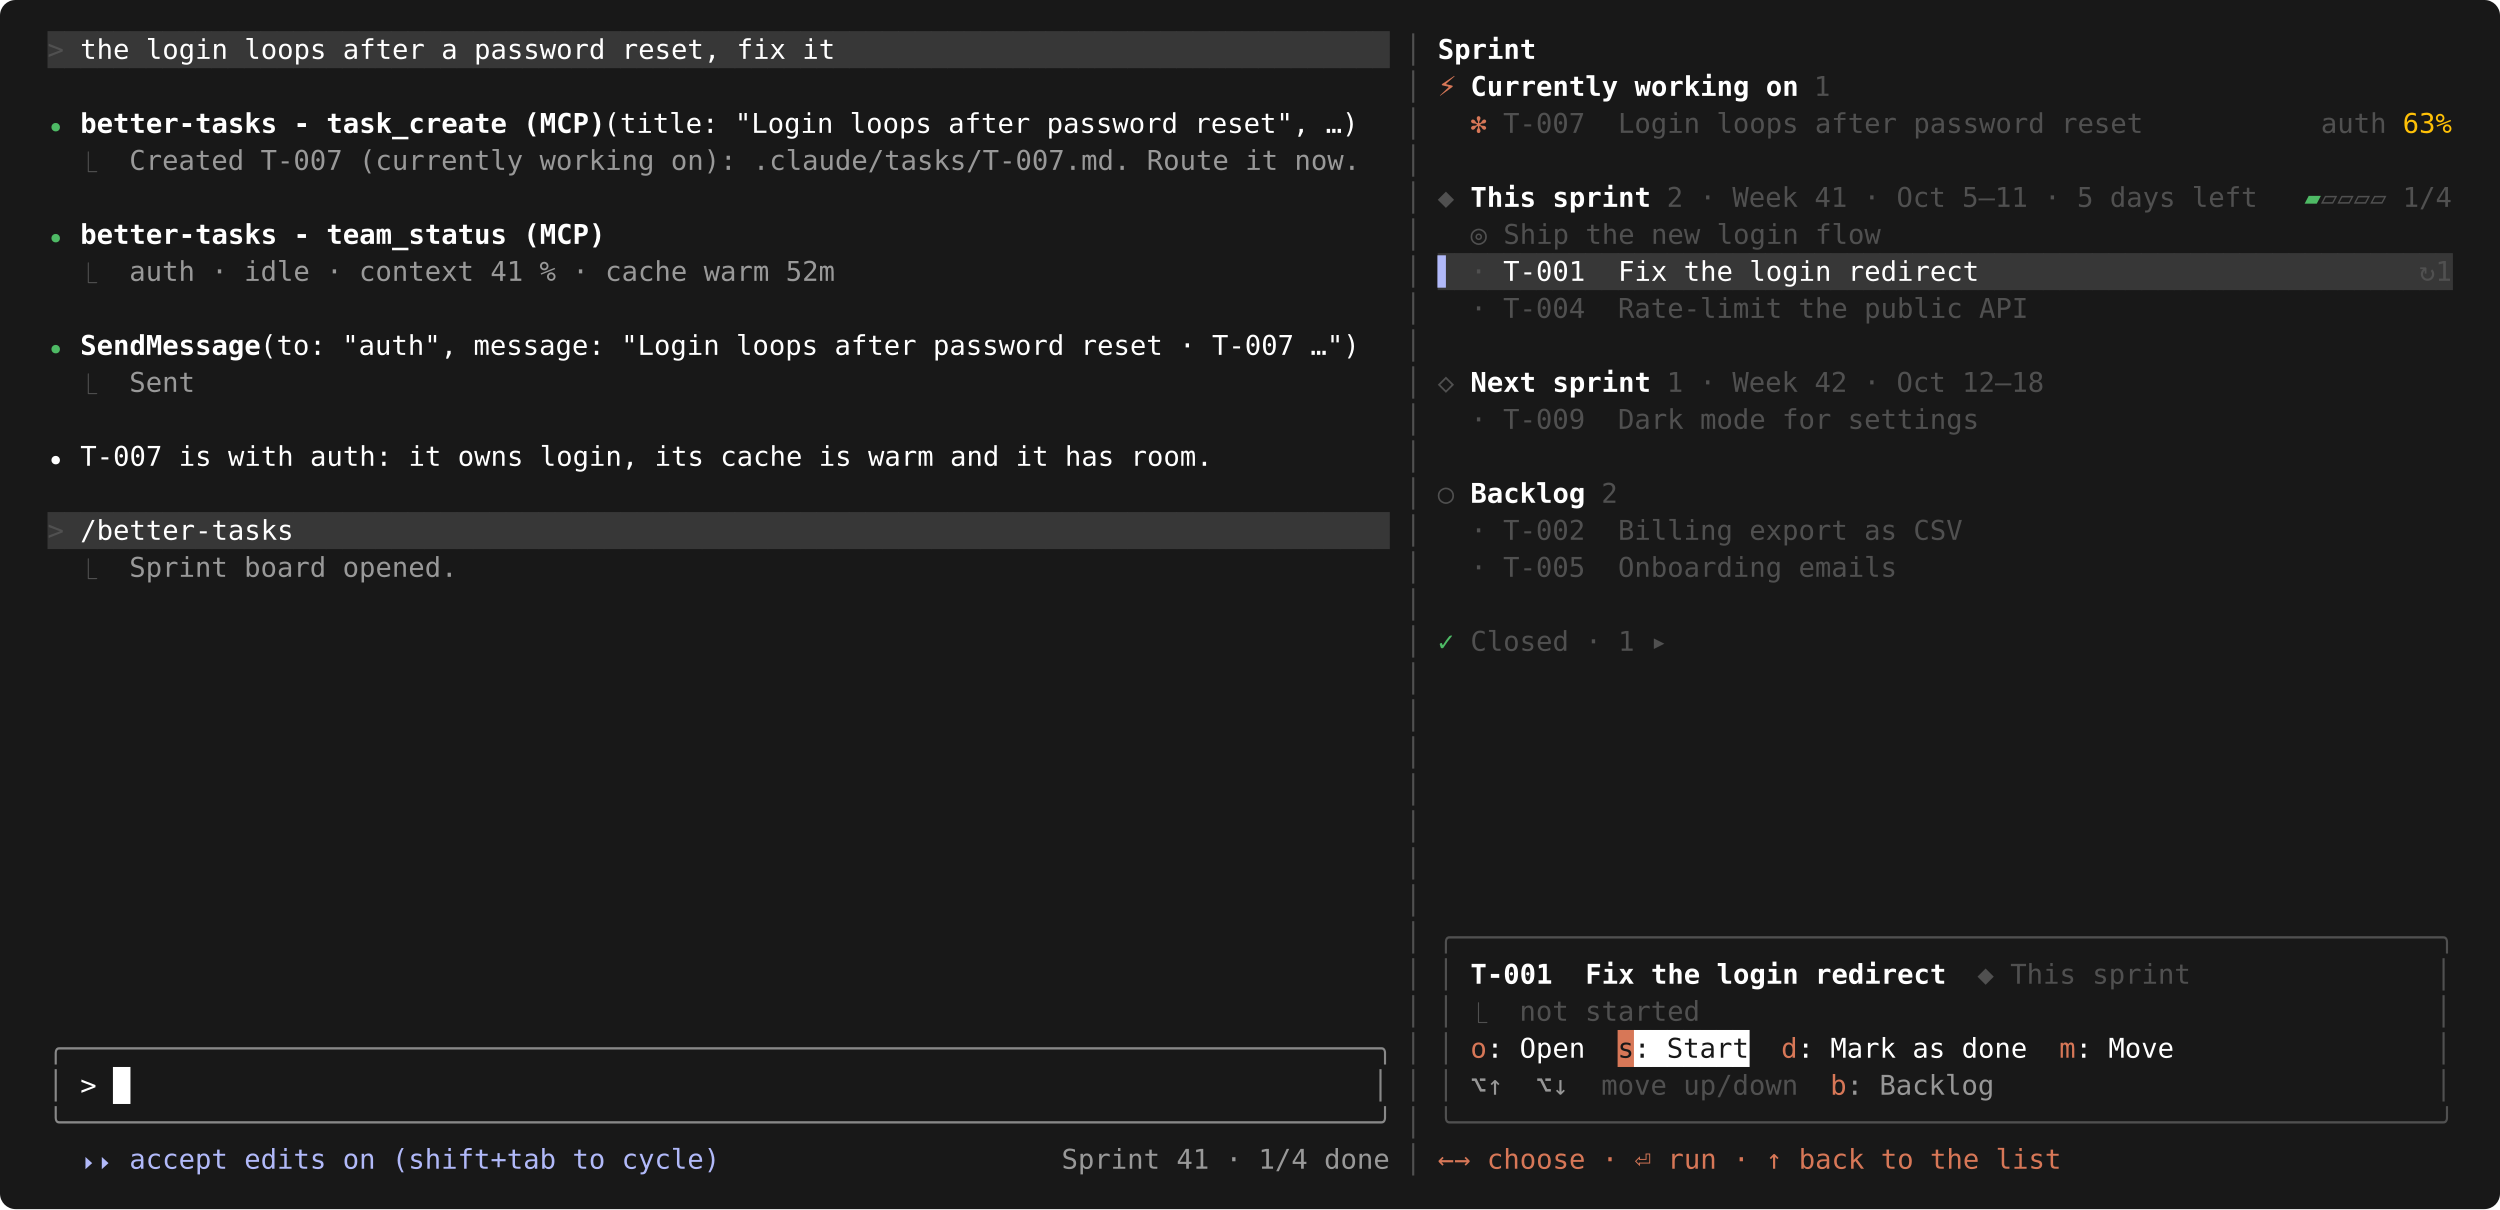
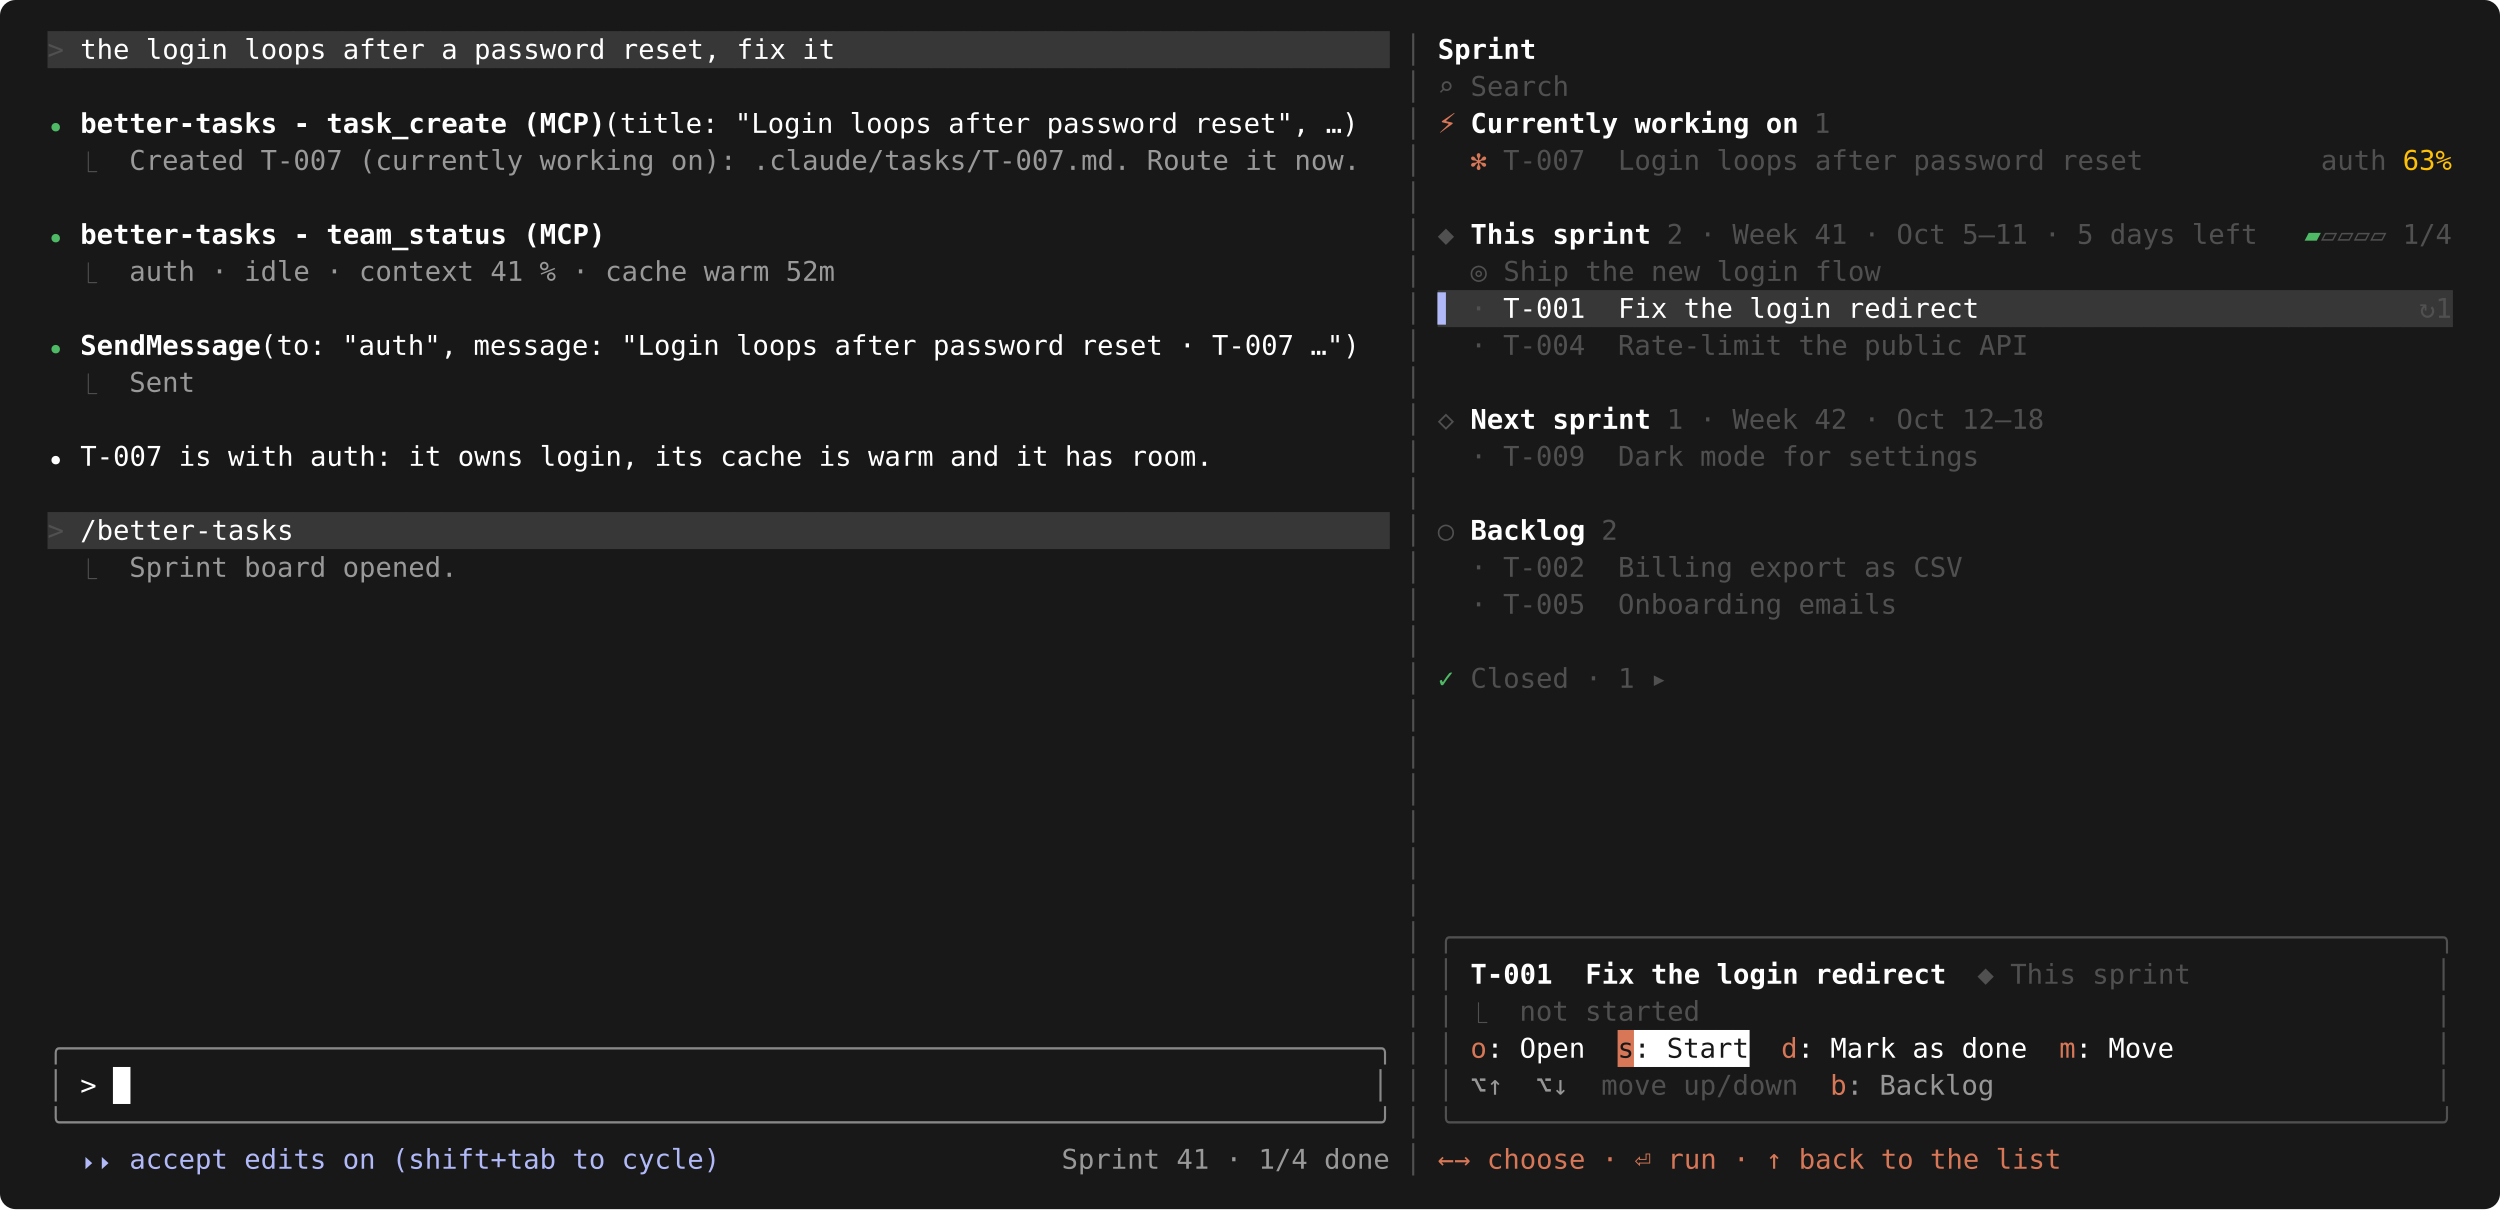
<svg xmlns="http://www.w3.org/2000/svg" width="1284" height="621" viewBox="0 0 1284 621" font-family="JetBrains Mono, SF Mono, Menlo, Consolas, monospace" font-size="14">
  <rect width="100%" height="100%" rx="8" fill="rgb(24,24,24)" />
  <rect x="24.4" y="16" width="9" height="19" fill="rgb(55,55,55)" />
  <rect x="32.8" y="16" width="9" height="19" fill="rgb(55,55,55)" />
  <rect x="41.2" y="16" width="9" height="19" fill="rgb(55,55,55)" />
  <rect x="49.6" y="16" width="9" height="19" fill="rgb(55,55,55)" />
  <rect x="58.0" y="16" width="9" height="19" fill="rgb(55,55,55)" />
  <rect x="66.4" y="16" width="9" height="19" fill="rgb(55,55,55)" />
  <rect x="74.8" y="16" width="9" height="19" fill="rgb(55,55,55)" />
  <rect x="83.2" y="16" width="9" height="19" fill="rgb(55,55,55)" />
  <rect x="91.6" y="16" width="9" height="19" fill="rgb(55,55,55)" />
  <rect x="100.0" y="16" width="9" height="19" fill="rgb(55,55,55)" />
  <rect x="108.4" y="16" width="9" height="19" fill="rgb(55,55,55)" />
  <rect x="116.8" y="16" width="9" height="19" fill="rgb(55,55,55)" />
  <rect x="125.2" y="16" width="9" height="19" fill="rgb(55,55,55)" />
  <rect x="133.6" y="16" width="9" height="19" fill="rgb(55,55,55)" />
  <rect x="142.0" y="16" width="9" height="19" fill="rgb(55,55,55)" />
  <rect x="150.4" y="16" width="9" height="19" fill="rgb(55,55,55)" />
  <rect x="158.8" y="16" width="9" height="19" fill="rgb(55,55,55)" />
  <rect x="167.2" y="16" width="9" height="19" fill="rgb(55,55,55)" />
  <rect x="175.6" y="16" width="9" height="19" fill="rgb(55,55,55)" />
  <rect x="184.0" y="16" width="9" height="19" fill="rgb(55,55,55)" />
  <rect x="192.4" y="16" width="9" height="19" fill="rgb(55,55,55)" />
  <rect x="200.8" y="16" width="9" height="19" fill="rgb(55,55,55)" />
  <rect x="209.2" y="16" width="9" height="19" fill="rgb(55,55,55)" />
  <rect x="217.6" y="16" width="9" height="19" fill="rgb(55,55,55)" />
  <rect x="226.0" y="16" width="9" height="19" fill="rgb(55,55,55)" />
  <rect x="234.4" y="16" width="9" height="19" fill="rgb(55,55,55)" />
  <rect x="242.8" y="16" width="9" height="19" fill="rgb(55,55,55)" />
  <rect x="251.2" y="16" width="9" height="19" fill="rgb(55,55,55)" />
  <rect x="259.6" y="16" width="9" height="19" fill="rgb(55,55,55)" />
  <rect x="268.0" y="16" width="9" height="19" fill="rgb(55,55,55)" />
  <rect x="276.4" y="16" width="9" height="19" fill="rgb(55,55,55)" />
  <rect x="284.8" y="16" width="9" height="19" fill="rgb(55,55,55)" />
  <rect x="293.2" y="16" width="9" height="19" fill="rgb(55,55,55)" />
  <rect x="301.6" y="16" width="9" height="19" fill="rgb(55,55,55)" />
  <rect x="310.0" y="16" width="9" height="19" fill="rgb(55,55,55)" />
  <rect x="318.4" y="16" width="9" height="19" fill="rgb(55,55,55)" />
  <rect x="326.8" y="16" width="9" height="19" fill="rgb(55,55,55)" />
  <rect x="335.2" y="16" width="9" height="19" fill="rgb(55,55,55)" />
  <rect x="343.6" y="16" width="9" height="19" fill="rgb(55,55,55)" />
  <rect x="352.0" y="16" width="9" height="19" fill="rgb(55,55,55)" />
  <rect x="360.4" y="16" width="9" height="19" fill="rgb(55,55,55)" />
  <rect x="368.8" y="16" width="9" height="19" fill="rgb(55,55,55)" />
  <rect x="377.2" y="16" width="9" height="19" fill="rgb(55,55,55)" />
  <rect x="385.6" y="16" width="9" height="19" fill="rgb(55,55,55)" />
  <rect x="394.0" y="16" width="9" height="19" fill="rgb(55,55,55)" />
  <rect x="402.4" y="16" width="9" height="19" fill="rgb(55,55,55)" />
  <rect x="410.8" y="16" width="9" height="19" fill="rgb(55,55,55)" />
  <rect x="419.2" y="16" width="9" height="19" fill="rgb(55,55,55)" />
  <rect x="427.6" y="16" width="9" height="19" fill="rgb(55,55,55)" />
  <rect x="436.0" y="16" width="9" height="19" fill="rgb(55,55,55)" />
  <rect x="444.4" y="16" width="9" height="19" fill="rgb(55,55,55)" />
  <rect x="452.8" y="16" width="9" height="19" fill="rgb(55,55,55)" />
  <rect x="461.2" y="16" width="9" height="19" fill="rgb(55,55,55)" />
  <rect x="469.6" y="16" width="9" height="19" fill="rgb(55,55,55)" />
  <rect x="478.0" y="16" width="9" height="19" fill="rgb(55,55,55)" />
  <rect x="486.4" y="16" width="9" height="19" fill="rgb(55,55,55)" />
  <rect x="494.8" y="16" width="9" height="19" fill="rgb(55,55,55)" />
  <rect x="503.2" y="16" width="9" height="19" fill="rgb(55,55,55)" />
  <rect x="511.6" y="16" width="9" height="19" fill="rgb(55,55,55)" />
  <rect x="520.0" y="16" width="9" height="19" fill="rgb(55,55,55)" />
  <rect x="528.4" y="16" width="9" height="19" fill="rgb(55,55,55)" />
  <rect x="536.8" y="16" width="9" height="19" fill="rgb(55,55,55)" />
  <rect x="545.2" y="16" width="9" height="19" fill="rgb(55,55,55)" />
  <rect x="553.6" y="16" width="9" height="19" fill="rgb(55,55,55)" />
  <rect x="562.0" y="16" width="9" height="19" fill="rgb(55,55,55)" />
  <rect x="570.4" y="16" width="9" height="19" fill="rgb(55,55,55)" />
  <rect x="578.8" y="16" width="9" height="19" fill="rgb(55,55,55)" />
  <rect x="587.2" y="16" width="9" height="19" fill="rgb(55,55,55)" />
  <rect x="595.6" y="16" width="9" height="19" fill="rgb(55,55,55)" />
  <rect x="604.0" y="16" width="9" height="19" fill="rgb(55,55,55)" />
  <rect x="612.4" y="16" width="9" height="19" fill="rgb(55,55,55)" />
  <rect x="620.8" y="16" width="9" height="19" fill="rgb(55,55,55)" />
  <rect x="629.2" y="16" width="9" height="19" fill="rgb(55,55,55)" />
  <rect x="637.6" y="16" width="9" height="19" fill="rgb(55,55,55)" />
  <rect x="646.0" y="16" width="9" height="19" fill="rgb(55,55,55)" />
  <rect x="654.4" y="16" width="9" height="19" fill="rgb(55,55,55)" />
  <rect x="662.8" y="16" width="9" height="19" fill="rgb(55,55,55)" />
  <rect x="671.2" y="16" width="9" height="19" fill="rgb(55,55,55)" />
  <rect x="679.6" y="16" width="9" height="19" fill="rgb(55,55,55)" />
  <rect x="688.0" y="16" width="9" height="19" fill="rgb(55,55,55)" />
  <rect x="696.4" y="16" width="9" height="19" fill="rgb(55,55,55)" />
  <rect x="704.8" y="16" width="9" height="19" fill="rgb(55,55,55)" />
  <text x="24.4" y="30.25" fill="rgb(80,80,80)" textLength="16.8" xml:space="preserve">&gt; </text>
  <text x="41.2" y="30.25" fill="rgb(255,255,255)" textLength="386.4" xml:space="preserve">the login loops after a password reset, fix it</text>
  <text x="721.6" y="30.25" fill="rgb(80,80,80)" textLength="8.4" xml:space="preserve">│</text>
  <text x="730.0" y="30.25" fill="rgb(255,255,255)" font-weight="bold" textLength="67.2" xml:space="preserve"> Sprint </text>
  <text x="721.6" y="49.25" fill="rgb(80,80,80)" textLength="8.4" xml:space="preserve">│</text>
-   <text x="738.4" y="49.25" fill="rgb(215,119,87)" textLength="16.8" xml:space="preserve">⚡ </text>
-   <text x="755.2" y="49.25" fill="rgb(255,255,255)" font-weight="bold" textLength="168.0" xml:space="preserve">Currently working on</text>
-   <text x="923.2" y="49.25" fill="rgb(80,80,80)" textLength="16.8" xml:space="preserve"> 1</text>
+   <text x="738.4" y="49.25" fill="rgb(80,80,80)" textLength="67.2" xml:space="preserve">⌕ Search</text>
  <text x="24.4" y="68.25" fill="rgb(78,186,101)" textLength="16.8" xml:space="preserve">⏺ </text>
  <text x="41.2" y="68.25" fill="rgb(255,255,255)" font-weight="bold" textLength="268.8" xml:space="preserve">better-tasks - task_create (MCP)</text>
  <text x="310.0" y="68.25" fill="rgb(255,255,255)" textLength="386.4" xml:space="preserve">(title: "Login loops after password reset", …)</text>
  <text x="721.6" y="68.25" fill="rgb(80,80,80)" textLength="8.4" xml:space="preserve">│</text>
-   <text x="755.2" y="68.25" fill="rgb(215,119,87)" textLength="8.4" xml:space="preserve">✻</text>
-   <text x="772.0" y="68.25" fill="rgb(80,80,80)" textLength="327.6" xml:space="preserve">T-007  Login loops after password reset</text>
-   <text x="1192.0" y="68.25" fill="rgb(80,80,80)" textLength="33.6" xml:space="preserve">auth</text>
-   <text x="1234.0" y="68.25" fill="rgb(255,193,7)" textLength="25.2" xml:space="preserve">63%</text>
+   <text x="738.4" y="68.25" fill="rgb(215,119,87)" textLength="16.8" xml:space="preserve">⚡ </text>
+   <text x="755.2" y="68.25" fill="rgb(255,255,255)" font-weight="bold" textLength="168.0" xml:space="preserve">Currently working on</text>
+   <text x="923.2" y="68.25" fill="rgb(80,80,80)" textLength="16.8" xml:space="preserve"> 1</text>
  <text x="24.4" y="87.25" fill="rgb(80,80,80)" textLength="42.0" xml:space="preserve">  ⎿  </text>
  <text x="66.4" y="87.25" fill="rgb(153,153,153)" textLength="630.0" xml:space="preserve">Created T-007 (currently working on): .claude/tasks/T-007.md. Route it now.</text>
  <text x="721.6" y="87.25" fill="rgb(80,80,80)" textLength="8.4" xml:space="preserve">│</text>
+   <text x="755.2" y="87.25" fill="rgb(215,119,87)" textLength="8.4" xml:space="preserve">✻</text>
+   <text x="772.0" y="87.25" fill="rgb(80,80,80)" textLength="327.6" xml:space="preserve">T-007  Login loops after password reset</text>
+   <text x="1192.0" y="87.25" fill="rgb(80,80,80)" textLength="33.6" xml:space="preserve">auth</text>
+   <text x="1234.0" y="87.25" fill="rgb(255,193,7)" textLength="25.2" xml:space="preserve">63%</text>
  <text x="721.6" y="106.25" fill="rgb(80,80,80)" textLength="8.4" xml:space="preserve">│</text>
-   <text x="738.4" y="106.25" fill="rgb(80,80,80)" textLength="16.8" xml:space="preserve">◆ </text>
-   <text x="755.2" y="106.25" fill="rgb(255,255,255)" font-weight="bold" textLength="92.4" xml:space="preserve">This sprint</text>
-   <text x="847.6" y="106.25" fill="rgb(80,80,80)" textLength="310.8" xml:space="preserve"> 2 · Week 41 · Oct 5–11 · 5 days left</text>
-   <text x="1183.6" y="106.25" fill="rgb(78,186,101)" textLength="8.4" xml:space="preserve">▰</text>
-   <text x="1192.0" y="106.25" fill="rgb(80,80,80)" textLength="33.6" xml:space="preserve">▱▱▱▱</text>
-   <text x="1234.0" y="106.25" fill="rgb(80,80,80)" textLength="25.2" xml:space="preserve">1/4</text>
  <text x="24.4" y="125.25" fill="rgb(78,186,101)" textLength="16.8" xml:space="preserve">⏺ </text>
  <text x="41.2" y="125.25" fill="rgb(255,255,255)" font-weight="bold" textLength="268.8" xml:space="preserve">better-tasks - team_status (MCP)</text>
  <text x="721.6" y="125.25" fill="rgb(80,80,80)" textLength="8.4" xml:space="preserve">│</text>
-   <text x="738.4" y="125.25" fill="rgb(80,80,80)" textLength="226.8" xml:space="preserve">  ◎ Ship the new login flow</text>
-   <rect x="738.4" y="130" width="9" height="19" fill="rgb(55,55,55)" />
-   <rect x="746.8" y="130" width="9" height="19" fill="rgb(55,55,55)" />
-   <rect x="755.2" y="130" width="9" height="19" fill="rgb(55,55,55)" />
-   <rect x="763.6" y="130" width="9" height="19" fill="rgb(55,55,55)" />
-   <rect x="772.0" y="130" width="9" height="19" fill="rgb(55,55,55)" />
-   <rect x="780.4" y="130" width="9" height="19" fill="rgb(55,55,55)" />
-   <rect x="788.8" y="130" width="9" height="19" fill="rgb(55,55,55)" />
-   <rect x="797.2" y="130" width="9" height="19" fill="rgb(55,55,55)" />
-   <rect x="805.6" y="130" width="9" height="19" fill="rgb(55,55,55)" />
-   <rect x="814.0" y="130" width="9" height="19" fill="rgb(55,55,55)" />
-   <rect x="822.4" y="130" width="9" height="19" fill="rgb(55,55,55)" />
-   <rect x="830.8" y="130" width="9" height="19" fill="rgb(55,55,55)" />
-   <rect x="839.2" y="130" width="9" height="19" fill="rgb(55,55,55)" />
-   <rect x="847.6" y="130" width="9" height="19" fill="rgb(55,55,55)" />
-   <rect x="856.0" y="130" width="9" height="19" fill="rgb(55,55,55)" />
-   <rect x="864.4" y="130" width="9" height="19" fill="rgb(55,55,55)" />
-   <rect x="872.8" y="130" width="9" height="19" fill="rgb(55,55,55)" />
-   <rect x="881.2" y="130" width="9" height="19" fill="rgb(55,55,55)" />
-   <rect x="889.6" y="130" width="9" height="19" fill="rgb(55,55,55)" />
-   <rect x="898.0" y="130" width="9" height="19" fill="rgb(55,55,55)" />
-   <rect x="906.4" y="130" width="9" height="19" fill="rgb(55,55,55)" />
-   <rect x="914.8" y="130" width="9" height="19" fill="rgb(55,55,55)" />
-   <rect x="923.2" y="130" width="9" height="19" fill="rgb(55,55,55)" />
-   <rect x="931.6" y="130" width="9" height="19" fill="rgb(55,55,55)" />
-   <rect x="940.0" y="130" width="9" height="19" fill="rgb(55,55,55)" />
-   <rect x="948.4" y="130" width="9" height="19" fill="rgb(55,55,55)" />
-   <rect x="956.8" y="130" width="9" height="19" fill="rgb(55,55,55)" />
-   <rect x="965.2" y="130" width="9" height="19" fill="rgb(55,55,55)" />
-   <rect x="973.6" y="130" width="9" height="19" fill="rgb(55,55,55)" />
-   <rect x="982.0" y="130" width="9" height="19" fill="rgb(55,55,55)" />
-   <rect x="990.4" y="130" width="9" height="19" fill="rgb(55,55,55)" />
-   <rect x="998.8" y="130" width="9" height="19" fill="rgb(55,55,55)" />
-   <rect x="1007.2" y="130" width="9" height="19" fill="rgb(55,55,55)" />
-   <rect x="1015.6" y="130" width="9" height="19" fill="rgb(55,55,55)" />
-   <rect x="1024.0" y="130" width="9" height="19" fill="rgb(55,55,55)" />
-   <rect x="1032.4" y="130" width="9" height="19" fill="rgb(55,55,55)" />
-   <rect x="1040.8" y="130" width="9" height="19" fill="rgb(55,55,55)" />
-   <rect x="1049.2" y="130" width="9" height="19" fill="rgb(55,55,55)" />
-   <rect x="1057.6" y="130" width="9" height="19" fill="rgb(55,55,55)" />
-   <rect x="1066.0" y="130" width="9" height="19" fill="rgb(55,55,55)" />
-   <rect x="1074.4" y="130" width="9" height="19" fill="rgb(55,55,55)" />
-   <rect x="1082.8" y="130" width="9" height="19" fill="rgb(55,55,55)" />
-   <rect x="1091.2" y="130" width="9" height="19" fill="rgb(55,55,55)" />
-   <rect x="1099.6" y="130" width="9" height="19" fill="rgb(55,55,55)" />
-   <rect x="1108.0" y="130" width="9" height="19" fill="rgb(55,55,55)" />
-   <rect x="1116.4" y="130" width="9" height="19" fill="rgb(55,55,55)" />
-   <rect x="1124.8" y="130" width="9" height="19" fill="rgb(55,55,55)" />
-   <rect x="1133.2" y="130" width="9" height="19" fill="rgb(55,55,55)" />
-   <rect x="1141.6" y="130" width="9" height="19" fill="rgb(55,55,55)" />
-   <rect x="1150.0" y="130" width="9" height="19" fill="rgb(55,55,55)" />
-   <rect x="1158.4" y="130" width="9" height="19" fill="rgb(55,55,55)" />
-   <rect x="1166.8" y="130" width="9" height="19" fill="rgb(55,55,55)" />
-   <rect x="1175.2" y="130" width="9" height="19" fill="rgb(55,55,55)" />
-   <rect x="1183.6" y="130" width="9" height="19" fill="rgb(55,55,55)" />
-   <rect x="1192.0" y="130" width="9" height="19" fill="rgb(55,55,55)" />
-   <rect x="1200.4" y="130" width="9" height="19" fill="rgb(55,55,55)" />
-   <rect x="1208.8" y="130" width="9" height="19" fill="rgb(55,55,55)" />
-   <rect x="1217.2" y="130" width="9" height="19" fill="rgb(55,55,55)" />
-   <rect x="1225.6" y="130" width="9" height="19" fill="rgb(55,55,55)" />
-   <rect x="1234.0" y="130" width="9" height="19" fill="rgb(55,55,55)" />
-   <rect x="1242.4" y="130" width="9" height="19" fill="rgb(55,55,55)" />
-   <rect x="1250.8" y="130" width="9" height="19" fill="rgb(55,55,55)" />
+   <text x="738.4" y="125.25" fill="rgb(80,80,80)" textLength="16.8" xml:space="preserve">◆ </text>
+   <text x="755.2" y="125.25" fill="rgb(255,255,255)" font-weight="bold" textLength="92.4" xml:space="preserve">This sprint</text>
+   <text x="847.6" y="125.25" fill="rgb(80,80,80)" textLength="310.8" xml:space="preserve"> 2 · Week 41 · Oct 5–11 · 5 days left</text>
+   <text x="1183.6" y="125.25" fill="rgb(78,186,101)" textLength="8.4" xml:space="preserve">▰</text>
+   <text x="1192.0" y="125.25" fill="rgb(80,80,80)" textLength="33.6" xml:space="preserve">▱▱▱▱</text>
+   <text x="1234.0" y="125.25" fill="rgb(80,80,80)" textLength="25.2" xml:space="preserve">1/4</text>
  <text x="24.4" y="144.25" fill="rgb(80,80,80)" textLength="42.0" xml:space="preserve">  ⎿  </text>
  <text x="66.4" y="144.25" fill="rgb(153,153,153)" textLength="361.2" xml:space="preserve">auth · idle · context 41 % · cache warm 52m</text>
  <text x="721.6" y="144.25" fill="rgb(80,80,80)" textLength="8.4" xml:space="preserve">│</text>
-   <text x="738.4" y="144.25" fill="rgb(177,185,249)" textLength="8.4" xml:space="preserve">▌</text>
-   <text x="755.2" y="144.25" fill="rgb(80,80,80)" textLength="8.4" xml:space="preserve">·</text>
-   <text x="763.6" y="144.25" fill="rgb(255,255,255)" textLength="478.8" xml:space="preserve"> T-001  Fix the login redirect                           </text>
-   <text x="1242.4" y="144.25" fill="rgb(80,80,80)" textLength="16.8" xml:space="preserve">↻1</text>
+   <text x="738.4" y="144.25" fill="rgb(80,80,80)" textLength="226.8" xml:space="preserve">  ◎ Ship the new login flow</text>
+   <rect x="738.4" y="149" width="9" height="19" fill="rgb(55,55,55)" />
+   <rect x="746.8" y="149" width="9" height="19" fill="rgb(55,55,55)" />
+   <rect x="755.2" y="149" width="9" height="19" fill="rgb(55,55,55)" />
+   <rect x="763.6" y="149" width="9" height="19" fill="rgb(55,55,55)" />
+   <rect x="772.0" y="149" width="9" height="19" fill="rgb(55,55,55)" />
+   <rect x="780.4" y="149" width="9" height="19" fill="rgb(55,55,55)" />
+   <rect x="788.8" y="149" width="9" height="19" fill="rgb(55,55,55)" />
+   <rect x="797.2" y="149" width="9" height="19" fill="rgb(55,55,55)" />
+   <rect x="805.6" y="149" width="9" height="19" fill="rgb(55,55,55)" />
+   <rect x="814.0" y="149" width="9" height="19" fill="rgb(55,55,55)" />
+   <rect x="822.4" y="149" width="9" height="19" fill="rgb(55,55,55)" />
+   <rect x="830.8" y="149" width="9" height="19" fill="rgb(55,55,55)" />
+   <rect x="839.2" y="149" width="9" height="19" fill="rgb(55,55,55)" />
+   <rect x="847.6" y="149" width="9" height="19" fill="rgb(55,55,55)" />
+   <rect x="856.0" y="149" width="9" height="19" fill="rgb(55,55,55)" />
+   <rect x="864.4" y="149" width="9" height="19" fill="rgb(55,55,55)" />
+   <rect x="872.8" y="149" width="9" height="19" fill="rgb(55,55,55)" />
+   <rect x="881.2" y="149" width="9" height="19" fill="rgb(55,55,55)" />
+   <rect x="889.6" y="149" width="9" height="19" fill="rgb(55,55,55)" />
+   <rect x="898.0" y="149" width="9" height="19" fill="rgb(55,55,55)" />
+   <rect x="906.4" y="149" width="9" height="19" fill="rgb(55,55,55)" />
+   <rect x="914.8" y="149" width="9" height="19" fill="rgb(55,55,55)" />
+   <rect x="923.2" y="149" width="9" height="19" fill="rgb(55,55,55)" />
+   <rect x="931.6" y="149" width="9" height="19" fill="rgb(55,55,55)" />
+   <rect x="940.0" y="149" width="9" height="19" fill="rgb(55,55,55)" />
+   <rect x="948.4" y="149" width="9" height="19" fill="rgb(55,55,55)" />
+   <rect x="956.8" y="149" width="9" height="19" fill="rgb(55,55,55)" />
+   <rect x="965.2" y="149" width="9" height="19" fill="rgb(55,55,55)" />
+   <rect x="973.6" y="149" width="9" height="19" fill="rgb(55,55,55)" />
+   <rect x="982.0" y="149" width="9" height="19" fill="rgb(55,55,55)" />
+   <rect x="990.4" y="149" width="9" height="19" fill="rgb(55,55,55)" />
+   <rect x="998.8" y="149" width="9" height="19" fill="rgb(55,55,55)" />
+   <rect x="1007.2" y="149" width="9" height="19" fill="rgb(55,55,55)" />
+   <rect x="1015.6" y="149" width="9" height="19" fill="rgb(55,55,55)" />
+   <rect x="1024.0" y="149" width="9" height="19" fill="rgb(55,55,55)" />
+   <rect x="1032.4" y="149" width="9" height="19" fill="rgb(55,55,55)" />
+   <rect x="1040.8" y="149" width="9" height="19" fill="rgb(55,55,55)" />
+   <rect x="1049.2" y="149" width="9" height="19" fill="rgb(55,55,55)" />
+   <rect x="1057.6" y="149" width="9" height="19" fill="rgb(55,55,55)" />
+   <rect x="1066.0" y="149" width="9" height="19" fill="rgb(55,55,55)" />
+   <rect x="1074.4" y="149" width="9" height="19" fill="rgb(55,55,55)" />
+   <rect x="1082.8" y="149" width="9" height="19" fill="rgb(55,55,55)" />
+   <rect x="1091.2" y="149" width="9" height="19" fill="rgb(55,55,55)" />
+   <rect x="1099.6" y="149" width="9" height="19" fill="rgb(55,55,55)" />
+   <rect x="1108.0" y="149" width="9" height="19" fill="rgb(55,55,55)" />
+   <rect x="1116.4" y="149" width="9" height="19" fill="rgb(55,55,55)" />
+   <rect x="1124.8" y="149" width="9" height="19" fill="rgb(55,55,55)" />
+   <rect x="1133.2" y="149" width="9" height="19" fill="rgb(55,55,55)" />
+   <rect x="1141.6" y="149" width="9" height="19" fill="rgb(55,55,55)" />
+   <rect x="1150.0" y="149" width="9" height="19" fill="rgb(55,55,55)" />
+   <rect x="1158.4" y="149" width="9" height="19" fill="rgb(55,55,55)" />
+   <rect x="1166.8" y="149" width="9" height="19" fill="rgb(55,55,55)" />
+   <rect x="1175.2" y="149" width="9" height="19" fill="rgb(55,55,55)" />
+   <rect x="1183.6" y="149" width="9" height="19" fill="rgb(55,55,55)" />
+   <rect x="1192.0" y="149" width="9" height="19" fill="rgb(55,55,55)" />
+   <rect x="1200.4" y="149" width="9" height="19" fill="rgb(55,55,55)" />
+   <rect x="1208.8" y="149" width="9" height="19" fill="rgb(55,55,55)" />
+   <rect x="1217.2" y="149" width="9" height="19" fill="rgb(55,55,55)" />
+   <rect x="1225.6" y="149" width="9" height="19" fill="rgb(55,55,55)" />
+   <rect x="1234.0" y="149" width="9" height="19" fill="rgb(55,55,55)" />
+   <rect x="1242.4" y="149" width="9" height="19" fill="rgb(55,55,55)" />
+   <rect x="1250.8" y="149" width="9" height="19" fill="rgb(55,55,55)" />
  <text x="721.6" y="163.25" fill="rgb(80,80,80)" textLength="8.4" xml:space="preserve">│</text>
+   <text x="738.4" y="163.25" fill="rgb(177,185,249)" textLength="8.4" xml:space="preserve">▌</text>
  <text x="755.2" y="163.25" fill="rgb(80,80,80)" textLength="8.4" xml:space="preserve">·</text>
-   <text x="772.0" y="163.25" fill="rgb(80,80,80)" textLength="268.8" xml:space="preserve">T-004  Rate-limit the public API</text>
+   <text x="763.6" y="163.25" fill="rgb(255,255,255)" textLength="478.8" xml:space="preserve"> T-001  Fix the login redirect                           </text>
+   <text x="1242.4" y="163.25" fill="rgb(80,80,80)" textLength="16.8" xml:space="preserve">↻1</text>
  <text x="24.4" y="182.25" fill="rgb(78,186,101)" textLength="16.8" xml:space="preserve">⏺ </text>
  <text x="41.2" y="182.25" fill="rgb(255,255,255)" font-weight="bold" textLength="92.4" xml:space="preserve">SendMessage</text>
  <text x="133.6" y="182.25" fill="rgb(255,255,255)" textLength="562.8" xml:space="preserve">(to: "auth", message: "Login loops after password reset · T-007 …")</text>
  <text x="721.6" y="182.25" fill="rgb(80,80,80)" textLength="8.4" xml:space="preserve">│</text>
+   <text x="755.2" y="182.25" fill="rgb(80,80,80)" textLength="8.4" xml:space="preserve">·</text>
+   <text x="772.0" y="182.25" fill="rgb(80,80,80)" textLength="268.8" xml:space="preserve">T-004  Rate-limit the public API</text>
  <text x="24.4" y="201.25" fill="rgb(80,80,80)" textLength="42.0" xml:space="preserve">  ⎿  </text>
  <text x="66.4" y="201.25" fill="rgb(153,153,153)" textLength="33.6" xml:space="preserve">Sent</text>
  <text x="721.6" y="201.25" fill="rgb(80,80,80)" textLength="8.4" xml:space="preserve">│</text>
-   <text x="738.4" y="201.25" fill="rgb(80,80,80)" textLength="16.8" xml:space="preserve">◇ </text>
-   <text x="755.2" y="201.25" fill="rgb(255,255,255)" font-weight="bold" textLength="92.4" xml:space="preserve">Next sprint</text>
-   <text x="847.6" y="201.25" fill="rgb(80,80,80)" textLength="201.6" xml:space="preserve"> 1 · Week 42 · Oct 12–18</text>
  <text x="721.6" y="220.25" fill="rgb(80,80,80)" textLength="8.4" xml:space="preserve">│</text>
-   <text x="755.2" y="220.25" fill="rgb(80,80,80)" textLength="8.4" xml:space="preserve">·</text>
-   <text x="772.0" y="220.25" fill="rgb(80,80,80)" textLength="243.6" xml:space="preserve">T-009  Dark mode for settings</text>
+   <text x="738.4" y="220.25" fill="rgb(80,80,80)" textLength="16.8" xml:space="preserve">◇ </text>
+   <text x="755.2" y="220.25" fill="rgb(255,255,255)" font-weight="bold" textLength="92.4" xml:space="preserve">Next sprint</text>
+   <text x="847.6" y="220.25" fill="rgb(80,80,80)" textLength="201.6" xml:space="preserve"> 1 · Week 42 · Oct 12–18</text>
  <text x="24.4" y="239.25" fill="rgb(255,255,255)" textLength="596.4" xml:space="preserve">⏺ T-007 is with auth: it owns login, its cache is warm and it has room.</text>
  <text x="721.6" y="239.25" fill="rgb(80,80,80)" textLength="8.4" xml:space="preserve">│</text>
+   <text x="755.2" y="239.25" fill="rgb(80,80,80)" textLength="8.4" xml:space="preserve">·</text>
+   <text x="772.0" y="239.25" fill="rgb(80,80,80)" textLength="243.6" xml:space="preserve">T-009  Dark mode for settings</text>
  <text x="721.6" y="258.25" fill="rgb(80,80,80)" textLength="8.4" xml:space="preserve">│</text>
-   <text x="738.4" y="258.25" fill="rgb(80,80,80)" textLength="16.8" xml:space="preserve">○ </text>
-   <text x="755.2" y="258.25" fill="rgb(255,255,255)" font-weight="bold" textLength="58.8" xml:space="preserve">Backlog</text>
-   <text x="814.0" y="258.25" fill="rgb(80,80,80)" textLength="16.8" xml:space="preserve"> 2</text>
  <rect x="24.4" y="263" width="9" height="19" fill="rgb(55,55,55)" />
  <rect x="32.8" y="263" width="9" height="19" fill="rgb(55,55,55)" />
  <rect x="41.2" y="263" width="9" height="19" fill="rgb(55,55,55)" />
  <rect x="49.6" y="263" width="9" height="19" fill="rgb(55,55,55)" />
  <rect x="58.0" y="263" width="9" height="19" fill="rgb(55,55,55)" />
  <rect x="66.4" y="263" width="9" height="19" fill="rgb(55,55,55)" />
  <rect x="74.8" y="263" width="9" height="19" fill="rgb(55,55,55)" />
  <rect x="83.2" y="263" width="9" height="19" fill="rgb(55,55,55)" />
  <rect x="91.6" y="263" width="9" height="19" fill="rgb(55,55,55)" />
  <rect x="100.0" y="263" width="9" height="19" fill="rgb(55,55,55)" />
  <rect x="108.4" y="263" width="9" height="19" fill="rgb(55,55,55)" />
  <rect x="116.8" y="263" width="9" height="19" fill="rgb(55,55,55)" />
  <rect x="125.2" y="263" width="9" height="19" fill="rgb(55,55,55)" />
  <rect x="133.6" y="263" width="9" height="19" fill="rgb(55,55,55)" />
  <rect x="142.0" y="263" width="9" height="19" fill="rgb(55,55,55)" />
  <rect x="150.4" y="263" width="9" height="19" fill="rgb(55,55,55)" />
  <rect x="158.8" y="263" width="9" height="19" fill="rgb(55,55,55)" />
  <rect x="167.2" y="263" width="9" height="19" fill="rgb(55,55,55)" />
  <rect x="175.6" y="263" width="9" height="19" fill="rgb(55,55,55)" />
  <rect x="184.0" y="263" width="9" height="19" fill="rgb(55,55,55)" />
  <rect x="192.4" y="263" width="9" height="19" fill="rgb(55,55,55)" />
  <rect x="200.8" y="263" width="9" height="19" fill="rgb(55,55,55)" />
  <rect x="209.2" y="263" width="9" height="19" fill="rgb(55,55,55)" />
  <rect x="217.6" y="263" width="9" height="19" fill="rgb(55,55,55)" />
  <rect x="226.0" y="263" width="9" height="19" fill="rgb(55,55,55)" />
  <rect x="234.4" y="263" width="9" height="19" fill="rgb(55,55,55)" />
  <rect x="242.8" y="263" width="9" height="19" fill="rgb(55,55,55)" />
  <rect x="251.2" y="263" width="9" height="19" fill="rgb(55,55,55)" />
  <rect x="259.6" y="263" width="9" height="19" fill="rgb(55,55,55)" />
  <rect x="268.0" y="263" width="9" height="19" fill="rgb(55,55,55)" />
  <rect x="276.4" y="263" width="9" height="19" fill="rgb(55,55,55)" />
  <rect x="284.8" y="263" width="9" height="19" fill="rgb(55,55,55)" />
  <rect x="293.2" y="263" width="9" height="19" fill="rgb(55,55,55)" />
  <rect x="301.6" y="263" width="9" height="19" fill="rgb(55,55,55)" />
  <rect x="310.0" y="263" width="9" height="19" fill="rgb(55,55,55)" />
  <rect x="318.4" y="263" width="9" height="19" fill="rgb(55,55,55)" />
  <rect x="326.8" y="263" width="9" height="19" fill="rgb(55,55,55)" />
  <rect x="335.2" y="263" width="9" height="19" fill="rgb(55,55,55)" />
  <rect x="343.6" y="263" width="9" height="19" fill="rgb(55,55,55)" />
  <rect x="352.0" y="263" width="9" height="19" fill="rgb(55,55,55)" />
  <rect x="360.4" y="263" width="9" height="19" fill="rgb(55,55,55)" />
  <rect x="368.8" y="263" width="9" height="19" fill="rgb(55,55,55)" />
  <rect x="377.2" y="263" width="9" height="19" fill="rgb(55,55,55)" />
  <rect x="385.6" y="263" width="9" height="19" fill="rgb(55,55,55)" />
  <rect x="394.0" y="263" width="9" height="19" fill="rgb(55,55,55)" />
  <rect x="402.4" y="263" width="9" height="19" fill="rgb(55,55,55)" />
  <rect x="410.8" y="263" width="9" height="19" fill="rgb(55,55,55)" />
  <rect x="419.2" y="263" width="9" height="19" fill="rgb(55,55,55)" />
  <rect x="427.6" y="263" width="9" height="19" fill="rgb(55,55,55)" />
  <rect x="436.0" y="263" width="9" height="19" fill="rgb(55,55,55)" />
  <rect x="444.4" y="263" width="9" height="19" fill="rgb(55,55,55)" />
  <rect x="452.8" y="263" width="9" height="19" fill="rgb(55,55,55)" />
  <rect x="461.2" y="263" width="9" height="19" fill="rgb(55,55,55)" />
  <rect x="469.6" y="263" width="9" height="19" fill="rgb(55,55,55)" />
  <rect x="478.0" y="263" width="9" height="19" fill="rgb(55,55,55)" />
  <rect x="486.4" y="263" width="9" height="19" fill="rgb(55,55,55)" />
  <rect x="494.8" y="263" width="9" height="19" fill="rgb(55,55,55)" />
  <rect x="503.2" y="263" width="9" height="19" fill="rgb(55,55,55)" />
  <rect x="511.6" y="263" width="9" height="19" fill="rgb(55,55,55)" />
  <rect x="520.0" y="263" width="9" height="19" fill="rgb(55,55,55)" />
  <rect x="528.4" y="263" width="9" height="19" fill="rgb(55,55,55)" />
  <rect x="536.8" y="263" width="9" height="19" fill="rgb(55,55,55)" />
  <rect x="545.2" y="263" width="9" height="19" fill="rgb(55,55,55)" />
  <rect x="553.6" y="263" width="9" height="19" fill="rgb(55,55,55)" />
  <rect x="562.0" y="263" width="9" height="19" fill="rgb(55,55,55)" />
  <rect x="570.4" y="263" width="9" height="19" fill="rgb(55,55,55)" />
  <rect x="578.8" y="263" width="9" height="19" fill="rgb(55,55,55)" />
  <rect x="587.2" y="263" width="9" height="19" fill="rgb(55,55,55)" />
  <rect x="595.6" y="263" width="9" height="19" fill="rgb(55,55,55)" />
  <rect x="604.0" y="263" width="9" height="19" fill="rgb(55,55,55)" />
  <rect x="612.4" y="263" width="9" height="19" fill="rgb(55,55,55)" />
  <rect x="620.8" y="263" width="9" height="19" fill="rgb(55,55,55)" />
  <rect x="629.2" y="263" width="9" height="19" fill="rgb(55,55,55)" />
  <rect x="637.6" y="263" width="9" height="19" fill="rgb(55,55,55)" />
  <rect x="646.0" y="263" width="9" height="19" fill="rgb(55,55,55)" />
  <rect x="654.4" y="263" width="9" height="19" fill="rgb(55,55,55)" />
  <rect x="662.8" y="263" width="9" height="19" fill="rgb(55,55,55)" />
  <rect x="671.2" y="263" width="9" height="19" fill="rgb(55,55,55)" />
  <rect x="679.6" y="263" width="9" height="19" fill="rgb(55,55,55)" />
  <rect x="688.0" y="263" width="9" height="19" fill="rgb(55,55,55)" />
  <rect x="696.4" y="263" width="9" height="19" fill="rgb(55,55,55)" />
  <rect x="704.8" y="263" width="9" height="19" fill="rgb(55,55,55)" />
  <text x="24.4" y="277.25" fill="rgb(80,80,80)" textLength="16.8" xml:space="preserve">&gt; </text>
  <text x="41.2" y="277.25" fill="rgb(255,255,255)" textLength="109.2" xml:space="preserve">/better-tasks</text>
  <text x="721.6" y="277.25" fill="rgb(80,80,80)" textLength="8.4" xml:space="preserve">│</text>
-   <text x="755.2" y="277.25" fill="rgb(80,80,80)" textLength="8.4" xml:space="preserve">·</text>
-   <text x="772.0" y="277.25" fill="rgb(80,80,80)" textLength="235.2" xml:space="preserve">T-002  Billing export as CSV</text>
+   <text x="738.4" y="277.25" fill="rgb(80,80,80)" textLength="16.8" xml:space="preserve">○ </text>
+   <text x="755.2" y="277.25" fill="rgb(255,255,255)" font-weight="bold" textLength="58.8" xml:space="preserve">Backlog</text>
+   <text x="814.0" y="277.25" fill="rgb(80,80,80)" textLength="16.8" xml:space="preserve"> 2</text>
  <text x="24.4" y="296.25" fill="rgb(80,80,80)" textLength="42.0" xml:space="preserve">  ⎿  </text>
  <text x="66.4" y="296.25" fill="rgb(153,153,153)" textLength="168.0" xml:space="preserve">Sprint board opened.</text>
  <text x="721.6" y="296.25" fill="rgb(80,80,80)" textLength="8.4" xml:space="preserve">│</text>
  <text x="755.2" y="296.25" fill="rgb(80,80,80)" textLength="8.4" xml:space="preserve">·</text>
-   <text x="772.0" y="296.25" fill="rgb(80,80,80)" textLength="201.6" xml:space="preserve">T-005  Onboarding emails</text>
+   <text x="772.0" y="296.25" fill="rgb(80,80,80)" textLength="235.2" xml:space="preserve">T-002  Billing export as CSV</text>
  <text x="721.6" y="315.25" fill="rgb(80,80,80)" textLength="8.4" xml:space="preserve">│</text>
+   <text x="755.2" y="315.25" fill="rgb(80,80,80)" textLength="8.4" xml:space="preserve">·</text>
+   <text x="772.0" y="315.25" fill="rgb(80,80,80)" textLength="201.6" xml:space="preserve">T-005  Onboarding emails</text>
  <text x="721.6" y="334.25" fill="rgb(80,80,80)" textLength="8.4" xml:space="preserve">│</text>
-   <text x="738.4" y="334.25" fill="rgb(78,186,101)" textLength="8.4" xml:space="preserve">✓</text>
-   <text x="755.2" y="334.25" fill="rgb(80,80,80)" textLength="100.8" xml:space="preserve">Closed · 1 ▸</text>
  <text x="721.6" y="353.25" fill="rgb(80,80,80)" textLength="8.4" xml:space="preserve">│</text>
+   <text x="738.4" y="353.25" fill="rgb(78,186,101)" textLength="8.4" xml:space="preserve">✓</text>
+   <text x="755.2" y="353.25" fill="rgb(80,80,80)" textLength="100.8" xml:space="preserve">Closed · 1 ▸</text>
  <text x="721.6" y="372.25" fill="rgb(80,80,80)" textLength="8.4" xml:space="preserve">│</text>
  <text x="721.6" y="391.25" fill="rgb(80,80,80)" textLength="8.4" xml:space="preserve">│</text>
  <text x="721.6" y="410.25" fill="rgb(80,80,80)" textLength="8.4" xml:space="preserve">│</text>
  <text x="721.6" y="429.25" fill="rgb(80,80,80)" textLength="8.4" xml:space="preserve">│</text>
  <text x="721.6" y="448.25" fill="rgb(80,80,80)" textLength="8.4" xml:space="preserve">│</text>
  <text x="721.6" y="467.25" fill="rgb(80,80,80)" textLength="8.4" xml:space="preserve">│</text>
  <text x="721.6" y="486.25" fill="rgb(80,80,80)" textLength="8.4" xml:space="preserve">│</text>
  <text x="738.4" y="486.25" fill="rgb(80,80,80)" textLength="520.8" xml:space="preserve">╭────────────────────────────────────────────────────────────╮</text>
  <text x="721.6" y="505.25" fill="rgb(80,80,80)" textLength="8.4" xml:space="preserve">│</text>
  <text x="738.4" y="505.25" fill="rgb(80,80,80)" textLength="8.4" xml:space="preserve">│</text>
  <text x="755.2" y="505.25" fill="rgb(255,255,255)" font-weight="bold" textLength="243.6" xml:space="preserve">T-001  Fix the login redirect</text>
  <text x="1015.6" y="505.25" fill="rgb(80,80,80)" textLength="109.2" xml:space="preserve">◆ This sprint</text>
  <text x="1250.8" y="505.25" fill="rgb(80,80,80)" textLength="8.4" xml:space="preserve">│</text>
  <text x="721.6" y="524.25" fill="rgb(80,80,80)" textLength="8.4" xml:space="preserve">│</text>
  <text x="738.4" y="524.25" fill="rgb(80,80,80)" textLength="8.4" xml:space="preserve">│</text>
  <text x="755.2" y="524.25" fill="rgb(80,80,80)" textLength="8.4" xml:space="preserve">⎿</text>
  <text x="780.4" y="524.25" fill="rgb(80,80,80)" textLength="92.4" xml:space="preserve">not started</text>
  <text x="1250.8" y="524.25" fill="rgb(80,80,80)" textLength="8.4" xml:space="preserve">│</text>
  <rect x="830.8" y="529" width="9" height="19" fill="rgb(215,119,87)" />
  <rect x="839.2" y="529" width="9" height="19" fill="rgb(255,255,255)" />
  <rect x="847.6" y="529" width="9" height="19" fill="rgb(255,255,255)" />
  <rect x="856.0" y="529" width="9" height="19" fill="rgb(255,255,255)" />
  <rect x="864.4" y="529" width="9" height="19" fill="rgb(255,255,255)" />
  <rect x="872.8" y="529" width="9" height="19" fill="rgb(255,255,255)" />
  <rect x="881.2" y="529" width="9" height="19" fill="rgb(255,255,255)" />
  <rect x="889.6" y="529" width="9" height="19" fill="rgb(255,255,255)" />
  <text x="24.4" y="543.25" fill="rgb(136,136,136)" textLength="688.8" xml:space="preserve">╭────────────────────────────────────────────────────────────────────────────────╮</text>
  <text x="721.6" y="543.25" fill="rgb(80,80,80)" textLength="8.4" xml:space="preserve">│</text>
  <text x="738.4" y="543.25" fill="rgb(80,80,80)" textLength="8.4" xml:space="preserve">│</text>
  <text x="755.2" y="543.25" fill="rgb(215,119,87)" textLength="8.4" xml:space="preserve">o</text>
  <text x="763.6" y="543.25" fill="rgb(255,255,255)" textLength="67.2" xml:space="preserve">: Open  </text>
  <text x="830.8" y="543.25" fill="rgb(24,24,24)" textLength="8.4" xml:space="preserve">s</text>
  <text x="839.2" y="543.25" fill="rgb(24,24,24)" textLength="58.8" xml:space="preserve">: Start</text>
  <text x="914.8" y="543.25" fill="rgb(215,119,87)" textLength="8.4" xml:space="preserve">d</text>
  <text x="923.2" y="543.25" fill="rgb(255,255,255)" textLength="134.4" xml:space="preserve">: Mark as done  </text>
  <text x="1057.6" y="543.25" fill="rgb(215,119,87)" textLength="8.4" xml:space="preserve">m</text>
  <text x="1066.0" y="543.25" fill="rgb(255,255,255)" textLength="184.8" xml:space="preserve">: Move                </text>
  <text x="1250.8" y="543.25" fill="rgb(80,80,80)" textLength="8.4" xml:space="preserve">│</text>
  <rect x="58.0" y="548" width="9" height="19" fill="rgb(255,255,255)" />
  <text x="24.4" y="562.25" fill="rgb(136,136,136)" textLength="8.4" xml:space="preserve">│</text>
  <text x="41.2" y="562.25" fill="rgb(255,255,255)" textLength="8.4" xml:space="preserve">&gt;</text>
  <text x="704.8" y="562.25" fill="rgb(136,136,136)" textLength="8.4" xml:space="preserve">│</text>
  <text x="721.6" y="562.25" fill="rgb(80,80,80)" textLength="8.4" xml:space="preserve">│</text>
  <text x="738.4" y="562.25" fill="rgb(80,80,80)" textLength="8.4" xml:space="preserve">│</text>
  <text x="755.2" y="562.25" fill="rgb(255,255,255)" opacity="0.55" textLength="16.8" xml:space="preserve">⌥↑</text>
  <text x="788.8" y="562.25" fill="rgb(255,255,255)" opacity="0.55" textLength="16.8" xml:space="preserve">⌥↓</text>
  <text x="822.4" y="562.25" fill="rgb(80,80,80)" textLength="100.8" xml:space="preserve">move up/down</text>
  <text x="940.0" y="562.25" fill="rgb(215,119,87)" textLength="8.4" xml:space="preserve">b</text>
  <text x="948.4" y="562.25" fill="rgb(255,255,255)" opacity="0.55" textLength="75.6" xml:space="preserve">: Backlog</text>
  <text x="1250.8" y="562.25" fill="rgb(80,80,80)" textLength="8.4" xml:space="preserve">│</text>
  <text x="24.4" y="581.25" fill="rgb(136,136,136)" textLength="688.8" xml:space="preserve">╰────────────────────────────────────────────────────────────────────────────────╯</text>
  <text x="721.6" y="581.25" fill="rgb(80,80,80)" textLength="8.4" xml:space="preserve">│</text>
  <text x="738.4" y="581.25" fill="rgb(80,80,80)" textLength="520.8" xml:space="preserve">╰────────────────────────────────────────────────────────────╯</text>
  <text x="24.4" y="600.25" fill="rgb(177,185,249)" textLength="344.4" xml:space="preserve">  ⏵⏵ accept edits on (shift+tab to cycle)</text>
  <text x="545.2" y="600.25" fill="rgb(153,153,153)" textLength="168.0" xml:space="preserve">Sprint 41 · 1/4 done</text>
  <text x="721.6" y="600.25" fill="rgb(80,80,80)" textLength="8.4" xml:space="preserve">│</text>
  <text x="738.4" y="600.25" fill="rgb(215,119,87)" textLength="319.2" xml:space="preserve">←→ choose · ⏎ run · ↑ back to the list</text>
</svg>
